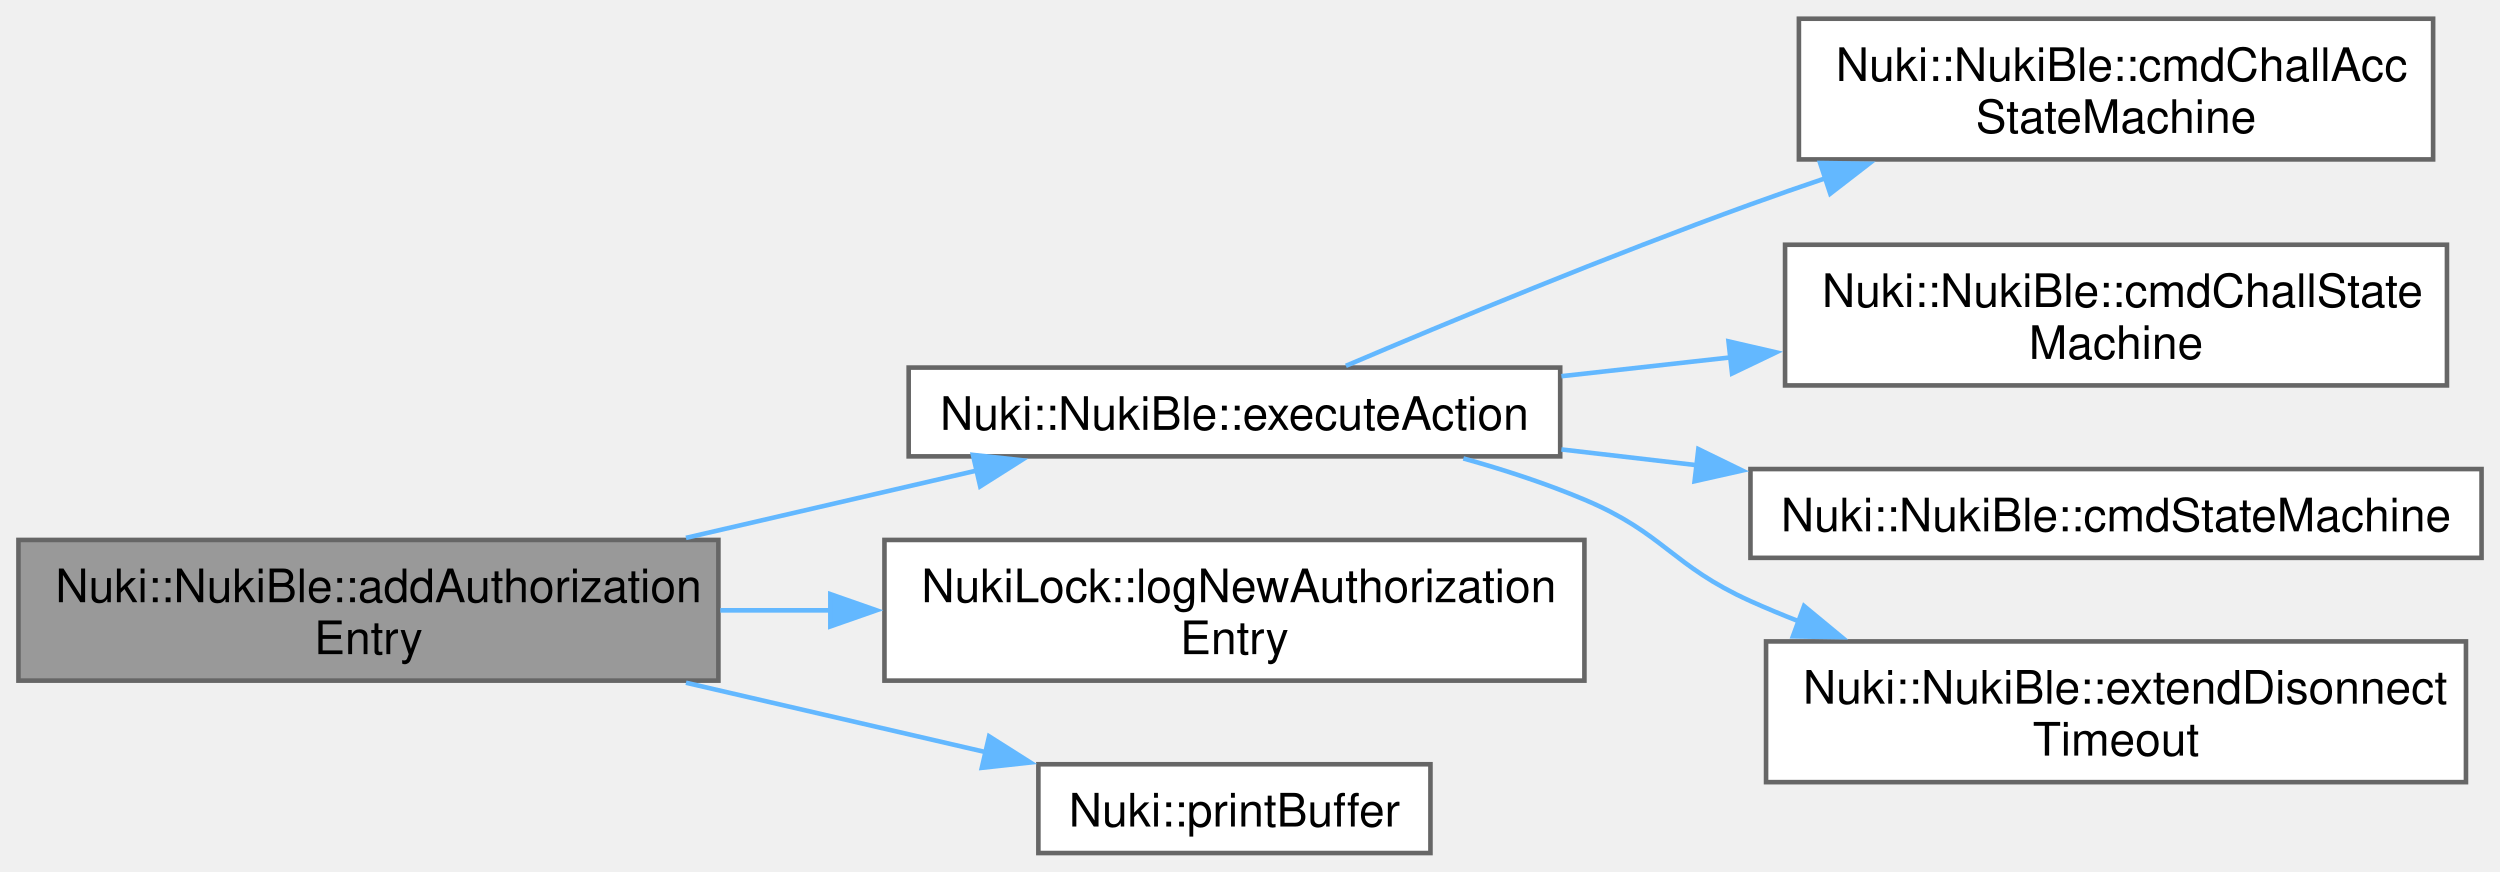
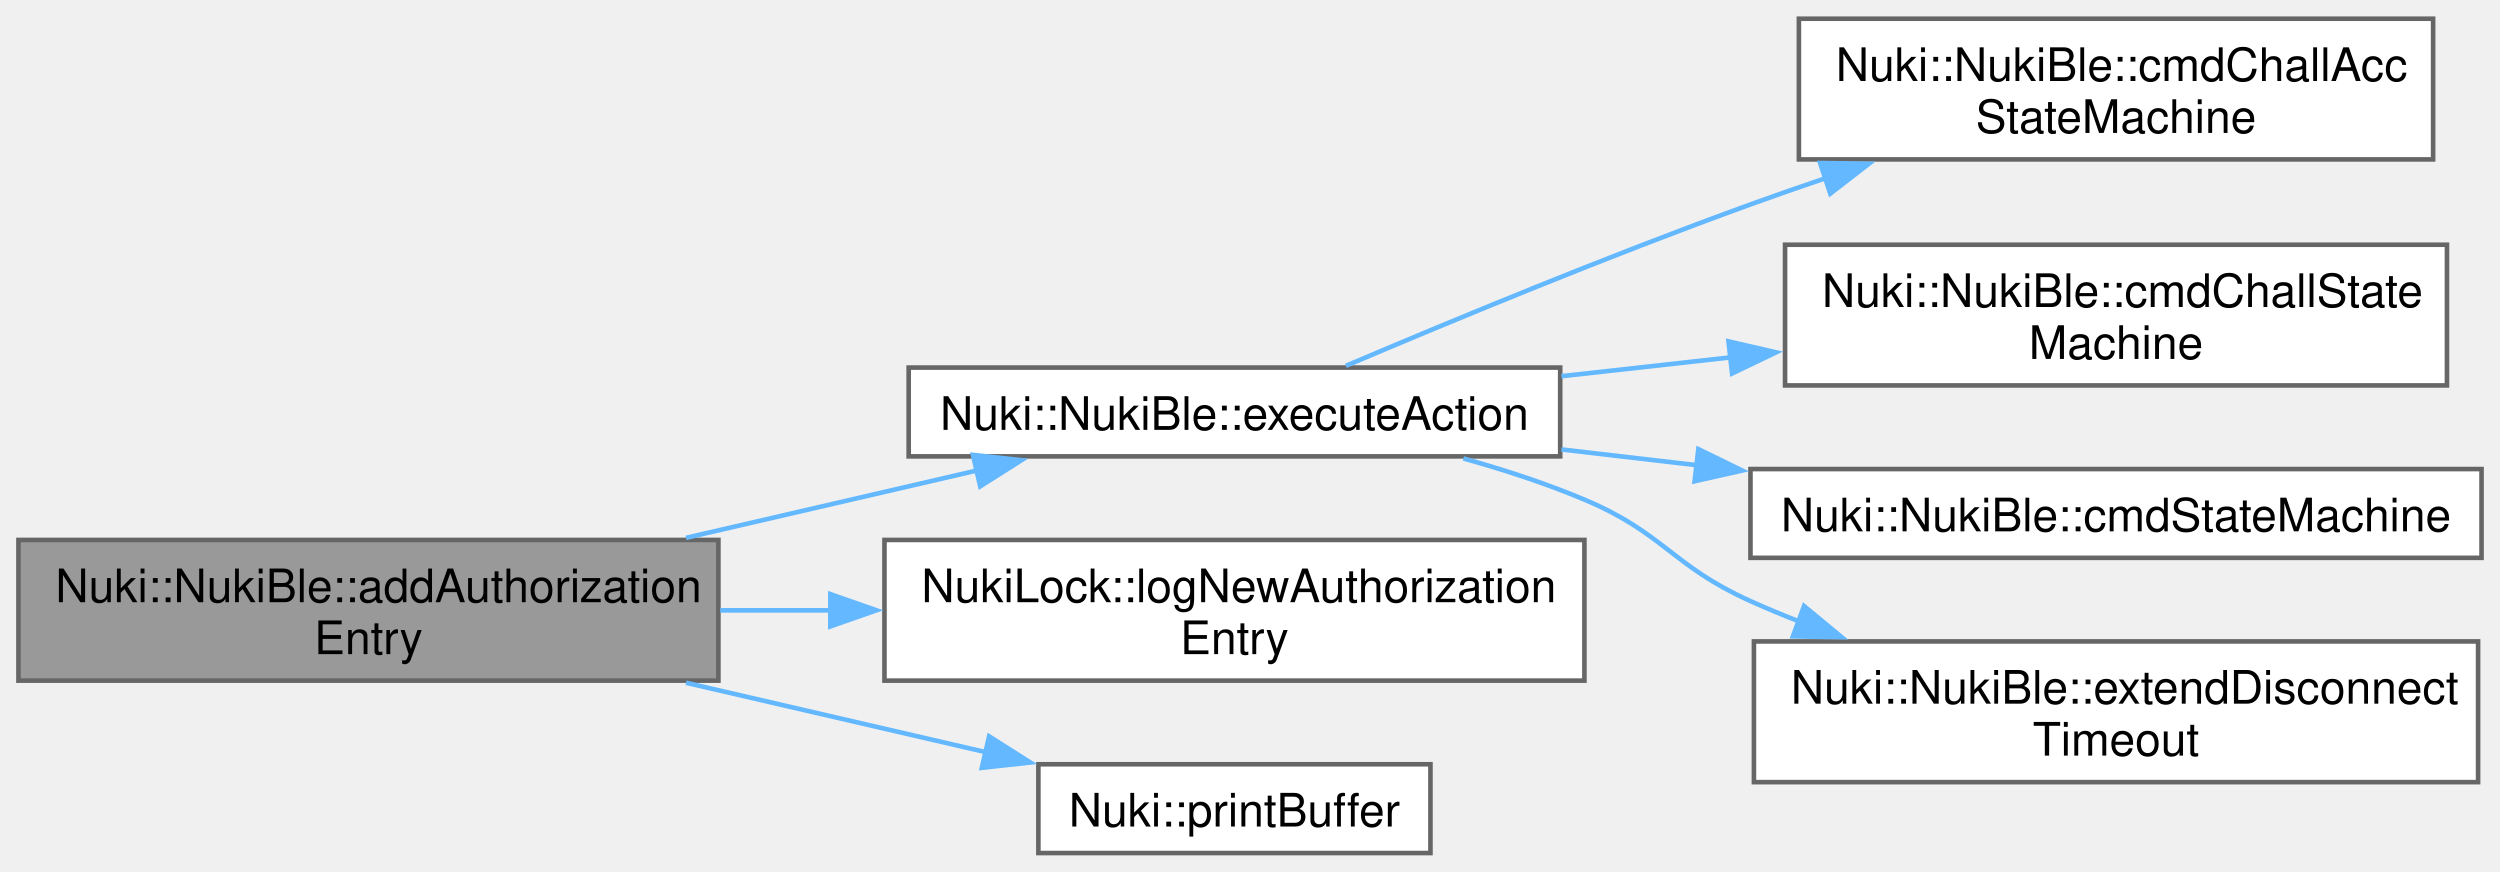
<svg xmlns="http://www.w3.org/2000/svg" xmlns:xlink="http://www.w3.org/1999/xlink" width="542pt" height="189pt" viewBox="0.00 0.00 542.00 188.88">
  <g id="graph0" class="graph" transform="scale(1 1) rotate(0) translate(4 184.88)">
    <g id="Node000001" class="node">
      <g id="a_Node000001">
        <a xlink:title="Sends a new authorization entry to the lock via BLE.">
          <polygon fill="#999999" stroke="#666666" points="151.75,-67.88 0,-67.88 0,-37.38 151.75,-37.38 151.75,-67.88" />
          <text text-anchor="start" x="8" y="-54.38" font-family="Helvetica,sans-Serif" font-size="10.00">Nuki::NukiBle::addAuthorization</text>
          <text text-anchor="middle" x="75.88" y="-43.12" font-family="Helvetica,sans-Serif" font-size="10.00">Entry</text>
        </a>
      </g>
    </g>
    <g id="Node000002" class="node">
      <g id="a_Node000002">
        <a xlink:href="class_nuki_1_1_nuki_ble.html#af1f1e299e8d97e053bba80e92ba285d6" target="_top" xlink:title=" ">
          <polygon fill="white" stroke="#666666" points="334.25,-105.25 193,-105.25 193,-86 334.25,-86 334.25,-105.25" />
          <text text-anchor="middle" x="263.62" y="-91.75" font-family="Helvetica,sans-Serif" font-size="10.00">Nuki::NukiBle::executeAction</text>
        </a>
      </g>
    </g>
    <g id="edge1_Node000001_Node000002" class="edge">
      <g id="a_edge1_Node000001_Node000002">
        <a xlink:title=" ">
          <path fill="none" stroke="#63b8ff" d="M144.72,-68.33C165.53,-73.15 188.14,-78.38 207.94,-82.97" />
          <polygon fill="#63b8ff" stroke="#63b8ff" points="206.93,-86.32 217.46,-85.17 208.51,-79.5 206.93,-86.32" />
        </a>
      </g>
    </g>
    <g id="Node000007" class="node">
      <g id="a_Node000007">
        <a xlink:href="namespace_nuki_lock.html#a6ed41649d4ecfc8ec23f170ff9bbcad1" target="_top" xlink:title=" ">
          <polygon fill="white" stroke="#666666" points="339.5,-67.88 187.75,-67.88 187.75,-37.38 339.5,-37.38 339.5,-67.88" />
          <text text-anchor="start" x="195.75" y="-54.38" font-family="Helvetica,sans-Serif" font-size="10.00">NukiLock::logNewAuthorization</text>
          <text text-anchor="middle" x="263.62" y="-43.12" font-family="Helvetica,sans-Serif" font-size="10.00">Entry</text>
        </a>
      </g>
    </g>
    <g id="edge6_Node000001_Node000007" class="edge">
      <g id="a_edge6_Node000001_Node000007">
        <a xlink:title=" ">
          <path fill="none" stroke="#63b8ff" d="M152.16,-52.62C160.09,-52.62 168.19,-52.62 176.24,-52.62" />
          <polygon fill="#63b8ff" stroke="#63b8ff" points="176.02,-56.13 186.02,-52.63 176.02,-49.13 176.02,-56.13" />
        </a>
      </g>
    </g>
    <g id="Node000008" class="node">
      <g id="a_Node000008">
        <a xlink:href="namespace_nuki.html#a280e19d4682ca4b35d3fe64001da816a" target="_top" xlink:title=" ">
          <polygon fill="white" stroke="#666666" points="306.12,-19.25 221.12,-19.25 221.12,0 306.12,0 306.12,-19.25" />
          <text text-anchor="middle" x="263.62" y="-5.75" font-family="Helvetica,sans-Serif" font-size="10.00">Nuki::printBuffer</text>
        </a>
      </g>
    </g>
    <g id="edge7_Node000001_Node000008" class="edge">
      <g id="a_edge7_Node000001_Node000008">
        <a xlink:title=" ">
          <path fill="none" stroke="#63b8ff" d="M144.72,-36.92C166.14,-31.96 189.46,-26.56 209.68,-21.88" />
          <polygon fill="#63b8ff" stroke="#63b8ff" points="210.44,-25.3 219.39,-19.63 208.86,-18.48 210.44,-25.3" />
        </a>
      </g>
    </g>
    <g id="Node000003" class="node">
      <g id="a_Node000003">
        <a xlink:href="class_nuki_1_1_nuki_ble.html#ada0f3beebd95d35c122e25dd3f9eb886" target="_top" xlink:title=" ">
          <polygon fill="white" stroke="#666666" points="523.5,-180.88 386,-180.88 386,-150.38 523.5,-150.38 523.5,-180.88" />
          <text text-anchor="start" x="394" y="-167.38" font-family="Helvetica,sans-Serif" font-size="10.00">Nuki::NukiBle::cmdChallAcc</text>
          <text text-anchor="middle" x="454.75" y="-156.12" font-family="Helvetica,sans-Serif" font-size="10.00">StateMachine</text>
        </a>
      </g>
    </g>
    <g id="edge2_Node000002_Node000003" class="edge">
      <g id="a_edge2_Node000002_Node000003">
        <a xlink:title=" ">
          <path fill="none" stroke="#63b8ff" d="M287.79,-105.63C310.08,-115.11 344.83,-129.52 375.5,-140.62 380.81,-142.55 386.35,-144.47 391.93,-146.36" />
          <polygon fill="#63b8ff" stroke="#63b8ff" points="390.6,-149.6 401.19,-149.44 392.8,-142.96 390.6,-149.6" />
        </a>
      </g>
    </g>
    <g id="Node000004" class="node">
      <g id="a_Node000004">
        <a xlink:href="class_nuki_1_1_nuki_ble.html#a59169a9f492793762e3c6ba39b611b07" target="_top" xlink:title=" ">
          <polygon fill="white" stroke="#666666" points="526.5,-131.88 383,-131.88 383,-101.38 526.5,-101.38 526.5,-131.88" />
          <text text-anchor="start" x="391" y="-118.38" font-family="Helvetica,sans-Serif" font-size="10.00">Nuki::NukiBle::cmdChallState</text>
          <text text-anchor="middle" x="454.75" y="-107.12" font-family="Helvetica,sans-Serif" font-size="10.00">Machine</text>
        </a>
      </g>
    </g>
    <g id="edge3_Node000002_Node000004" class="edge">
      <g id="a_edge3_Node000002_Node000004">
        <a xlink:title=" ">
          <path fill="none" stroke="#63b8ff" d="M334.51,-103.38C346.51,-104.72 359.09,-106.11 371.38,-107.48" />
          <polygon fill="#63b8ff" stroke="#63b8ff" points="370.74,-110.93 381.07,-108.55 371.51,-103.97 370.74,-110.93" />
        </a>
      </g>
    </g>
    <g id="Node000005" class="node">
      <g id="a_Node000005">
        <a xlink:href="class_nuki_1_1_nuki_ble.html#ad135bb1455665decfddff67772c1d411" target="_top" xlink:title=" ">
          <polygon fill="white" stroke="#666666" points="534,-83.25 375.5,-83.25 375.5,-64 534,-64 534,-83.25" />
          <text text-anchor="middle" x="454.75" y="-69.75" font-family="Helvetica,sans-Serif" font-size="10.00">Nuki::NukiBle::cmdStateMachine</text>
        </a>
      </g>
    </g>
    <g id="edge4_Node000002_Node000005" class="edge">
      <g id="a_edge4_Node000002_Node000005">
        <a xlink:title=" ">
          <path fill="none" stroke="#63b8ff" d="M334.51,-87.5C344.14,-86.37 354.14,-85.21 364.07,-84.06" />
          <polygon fill="#63b8ff" stroke="#63b8ff" points="364.2,-87.57 373.72,-82.93 363.39,-80.61 364.2,-87.57" />
        </a>
      </g>
    </g>
    <g id="Node000006" class="node">
      <g id="a_Node000006">
-         <a xlink:href="class_nuki_1_1_nuki_ble.html#aed01f10d1ffa769f0f6fadc0d06d328e" target="_top" xlink:title=" ">
-           <polygon fill="white" stroke="#666666" points="530.62,-45.88 378.88,-45.88 378.88,-15.37 530.62,-15.37 530.62,-45.88" />
-           <text text-anchor="start" x="386.88" y="-32.38" font-family="Helvetica,sans-Serif" font-size="10.00">Nuki::NukiBle::extendDisonnect</text>
+         <a xlink:href="class_nuki_1_1_nuki_ble.html#a6e8fca90c04249660dce6cb993eb4495" target="_top" xlink:title=" ">
+           <polygon fill="white" stroke="#666666" points="533.25,-45.88 376.25,-45.88 376.25,-15.37 533.25,-15.37 533.25,-45.88" />
+           <text text-anchor="start" x="384.25" y="-32.38" font-family="Helvetica,sans-Serif" font-size="10.00">Nuki::NukiBle::extendDisconnect</text>
          <text text-anchor="middle" x="454.75" y="-21.12" font-family="Helvetica,sans-Serif" font-size="10.00">Timeout</text>
        </a>
      </g>
    </g>
    <g id="edge5_Node000002_Node000006" class="edge">
      <g id="a_edge5_Node000002_Node000006">
        <a xlink:title=" ">
          <path fill="none" stroke="#63b8ff" d="M313.26,-85.55C322.14,-83.08 331.22,-80.11 339.5,-76.62 356.78,-69.35 358.4,-62.32 375.5,-54.62 378.87,-53.11 382.36,-51.65 385.92,-50.26" />
          <polygon fill="#63b8ff" stroke="#63b8ff" points="387.12,-53.55 395.29,-46.8 384.7,-46.98 387.12,-53.55" />
        </a>
      </g>
    </g>
  </g>
</svg>
